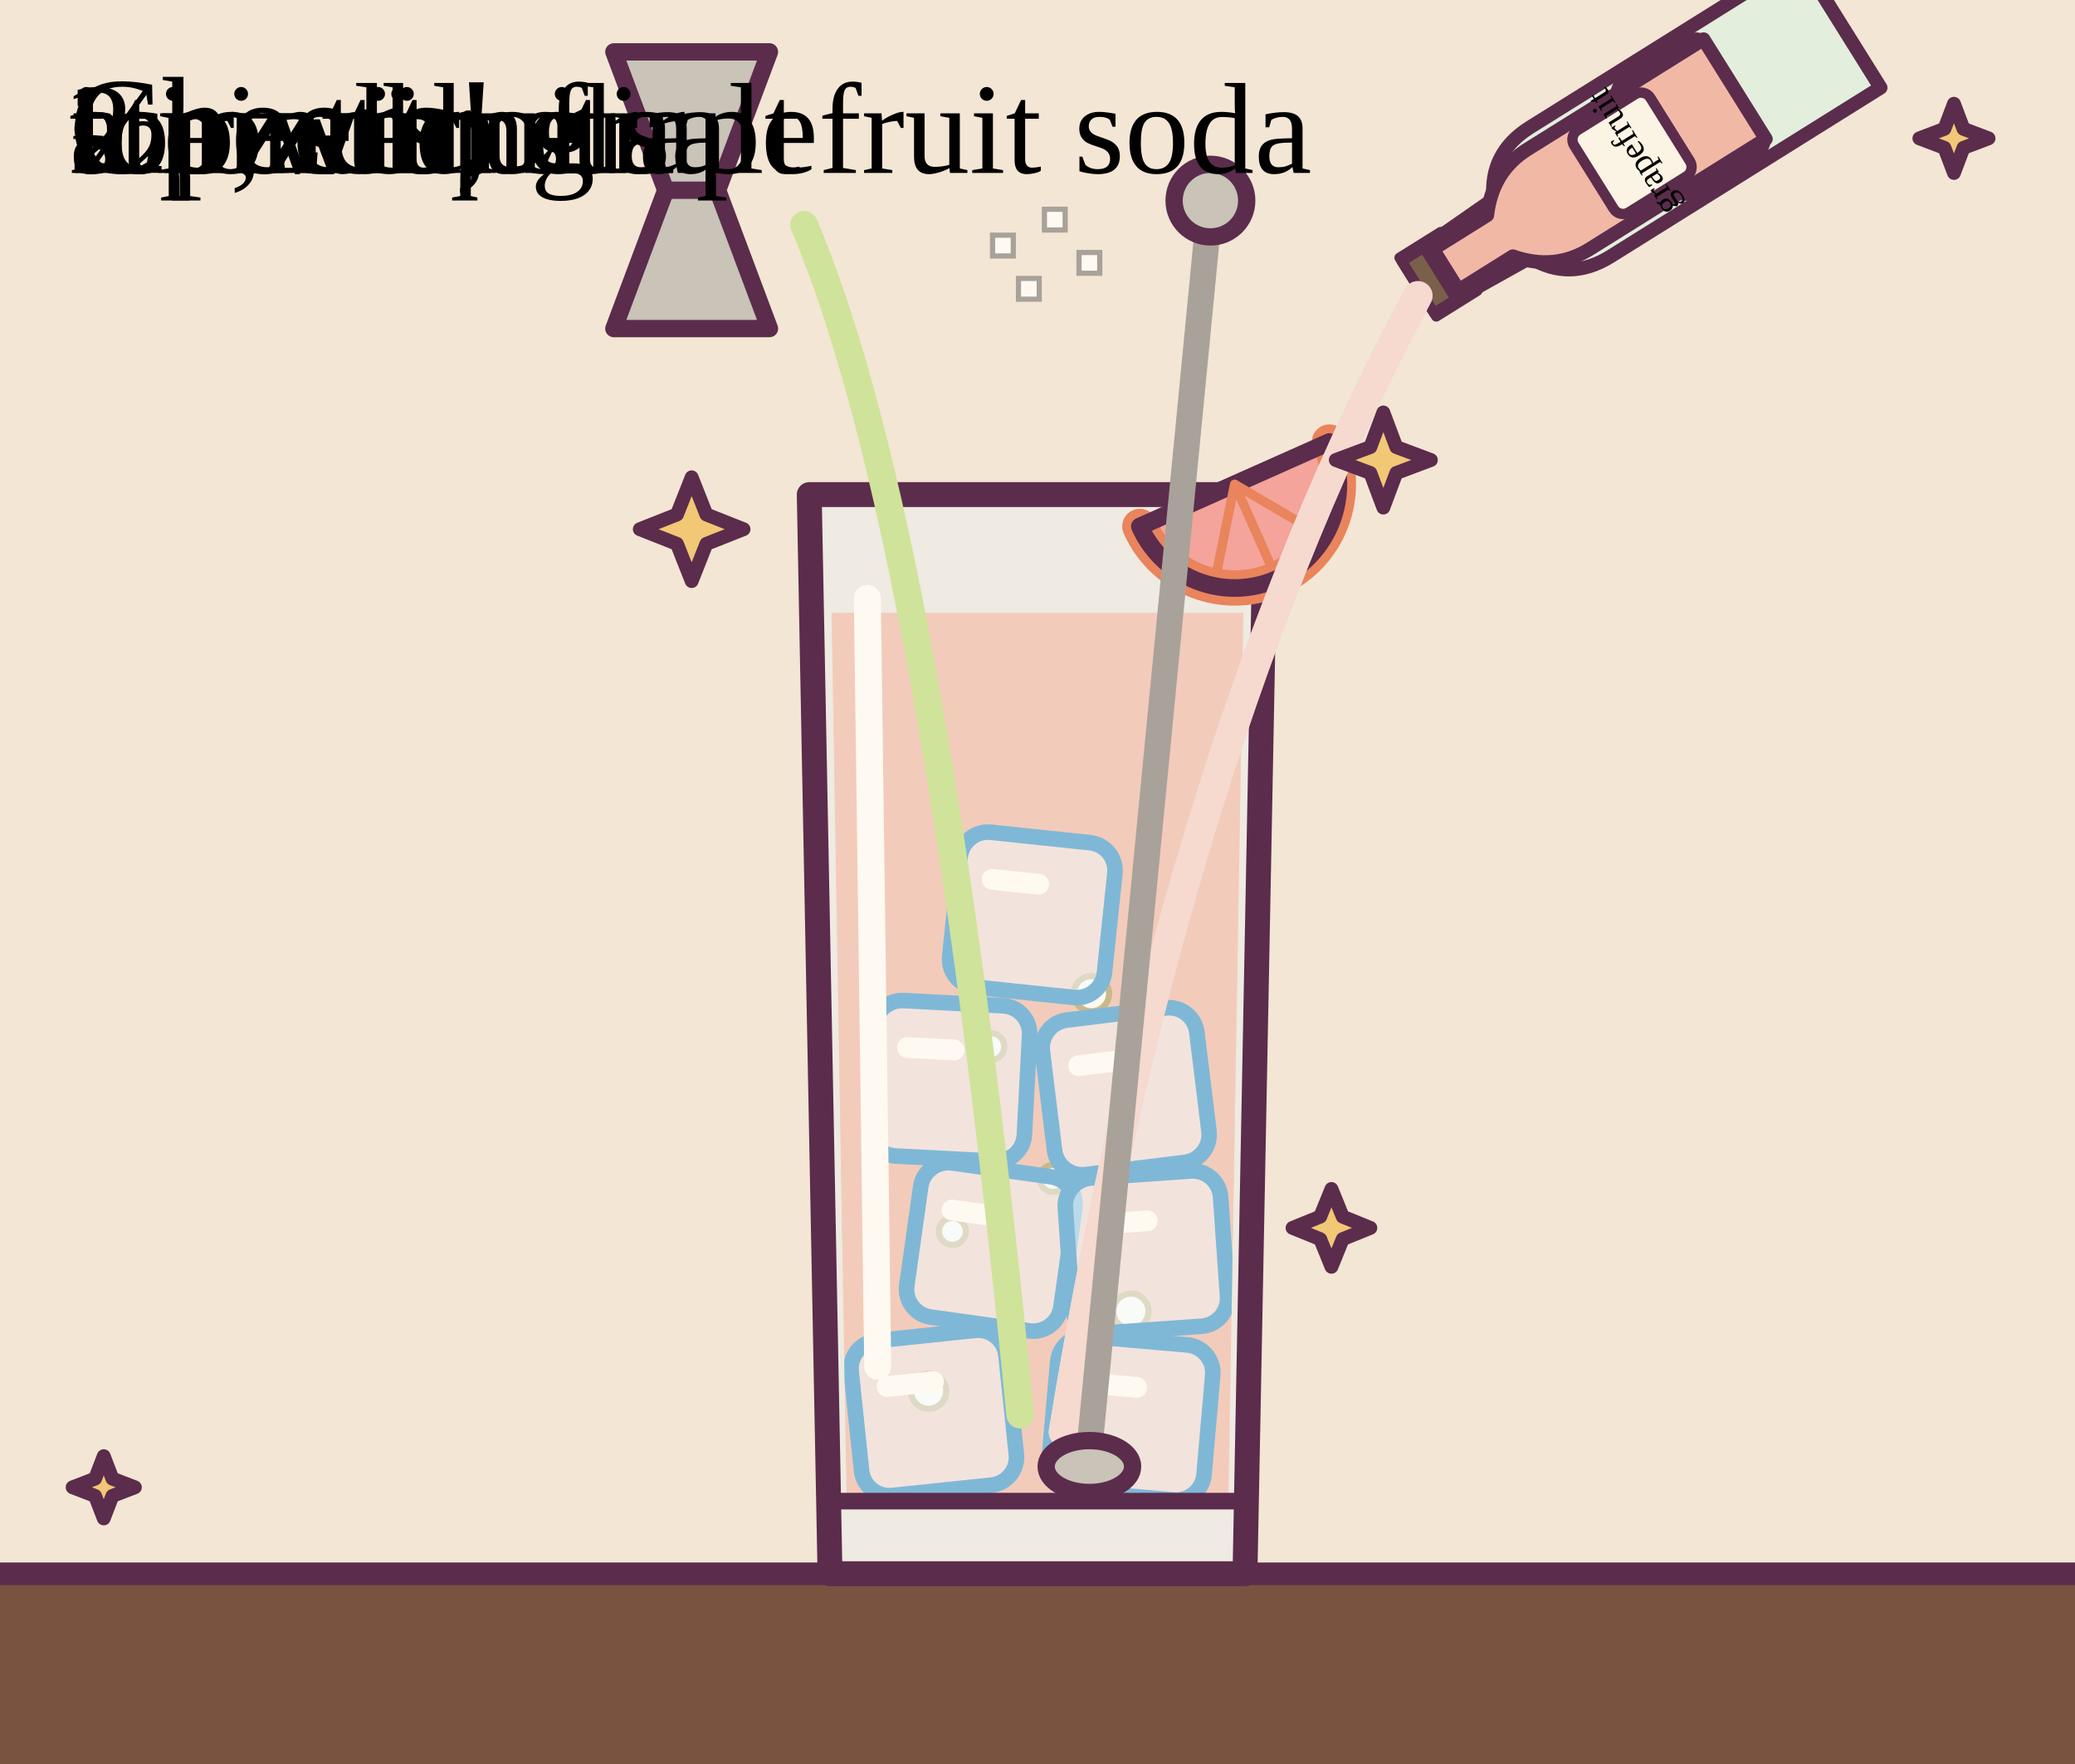
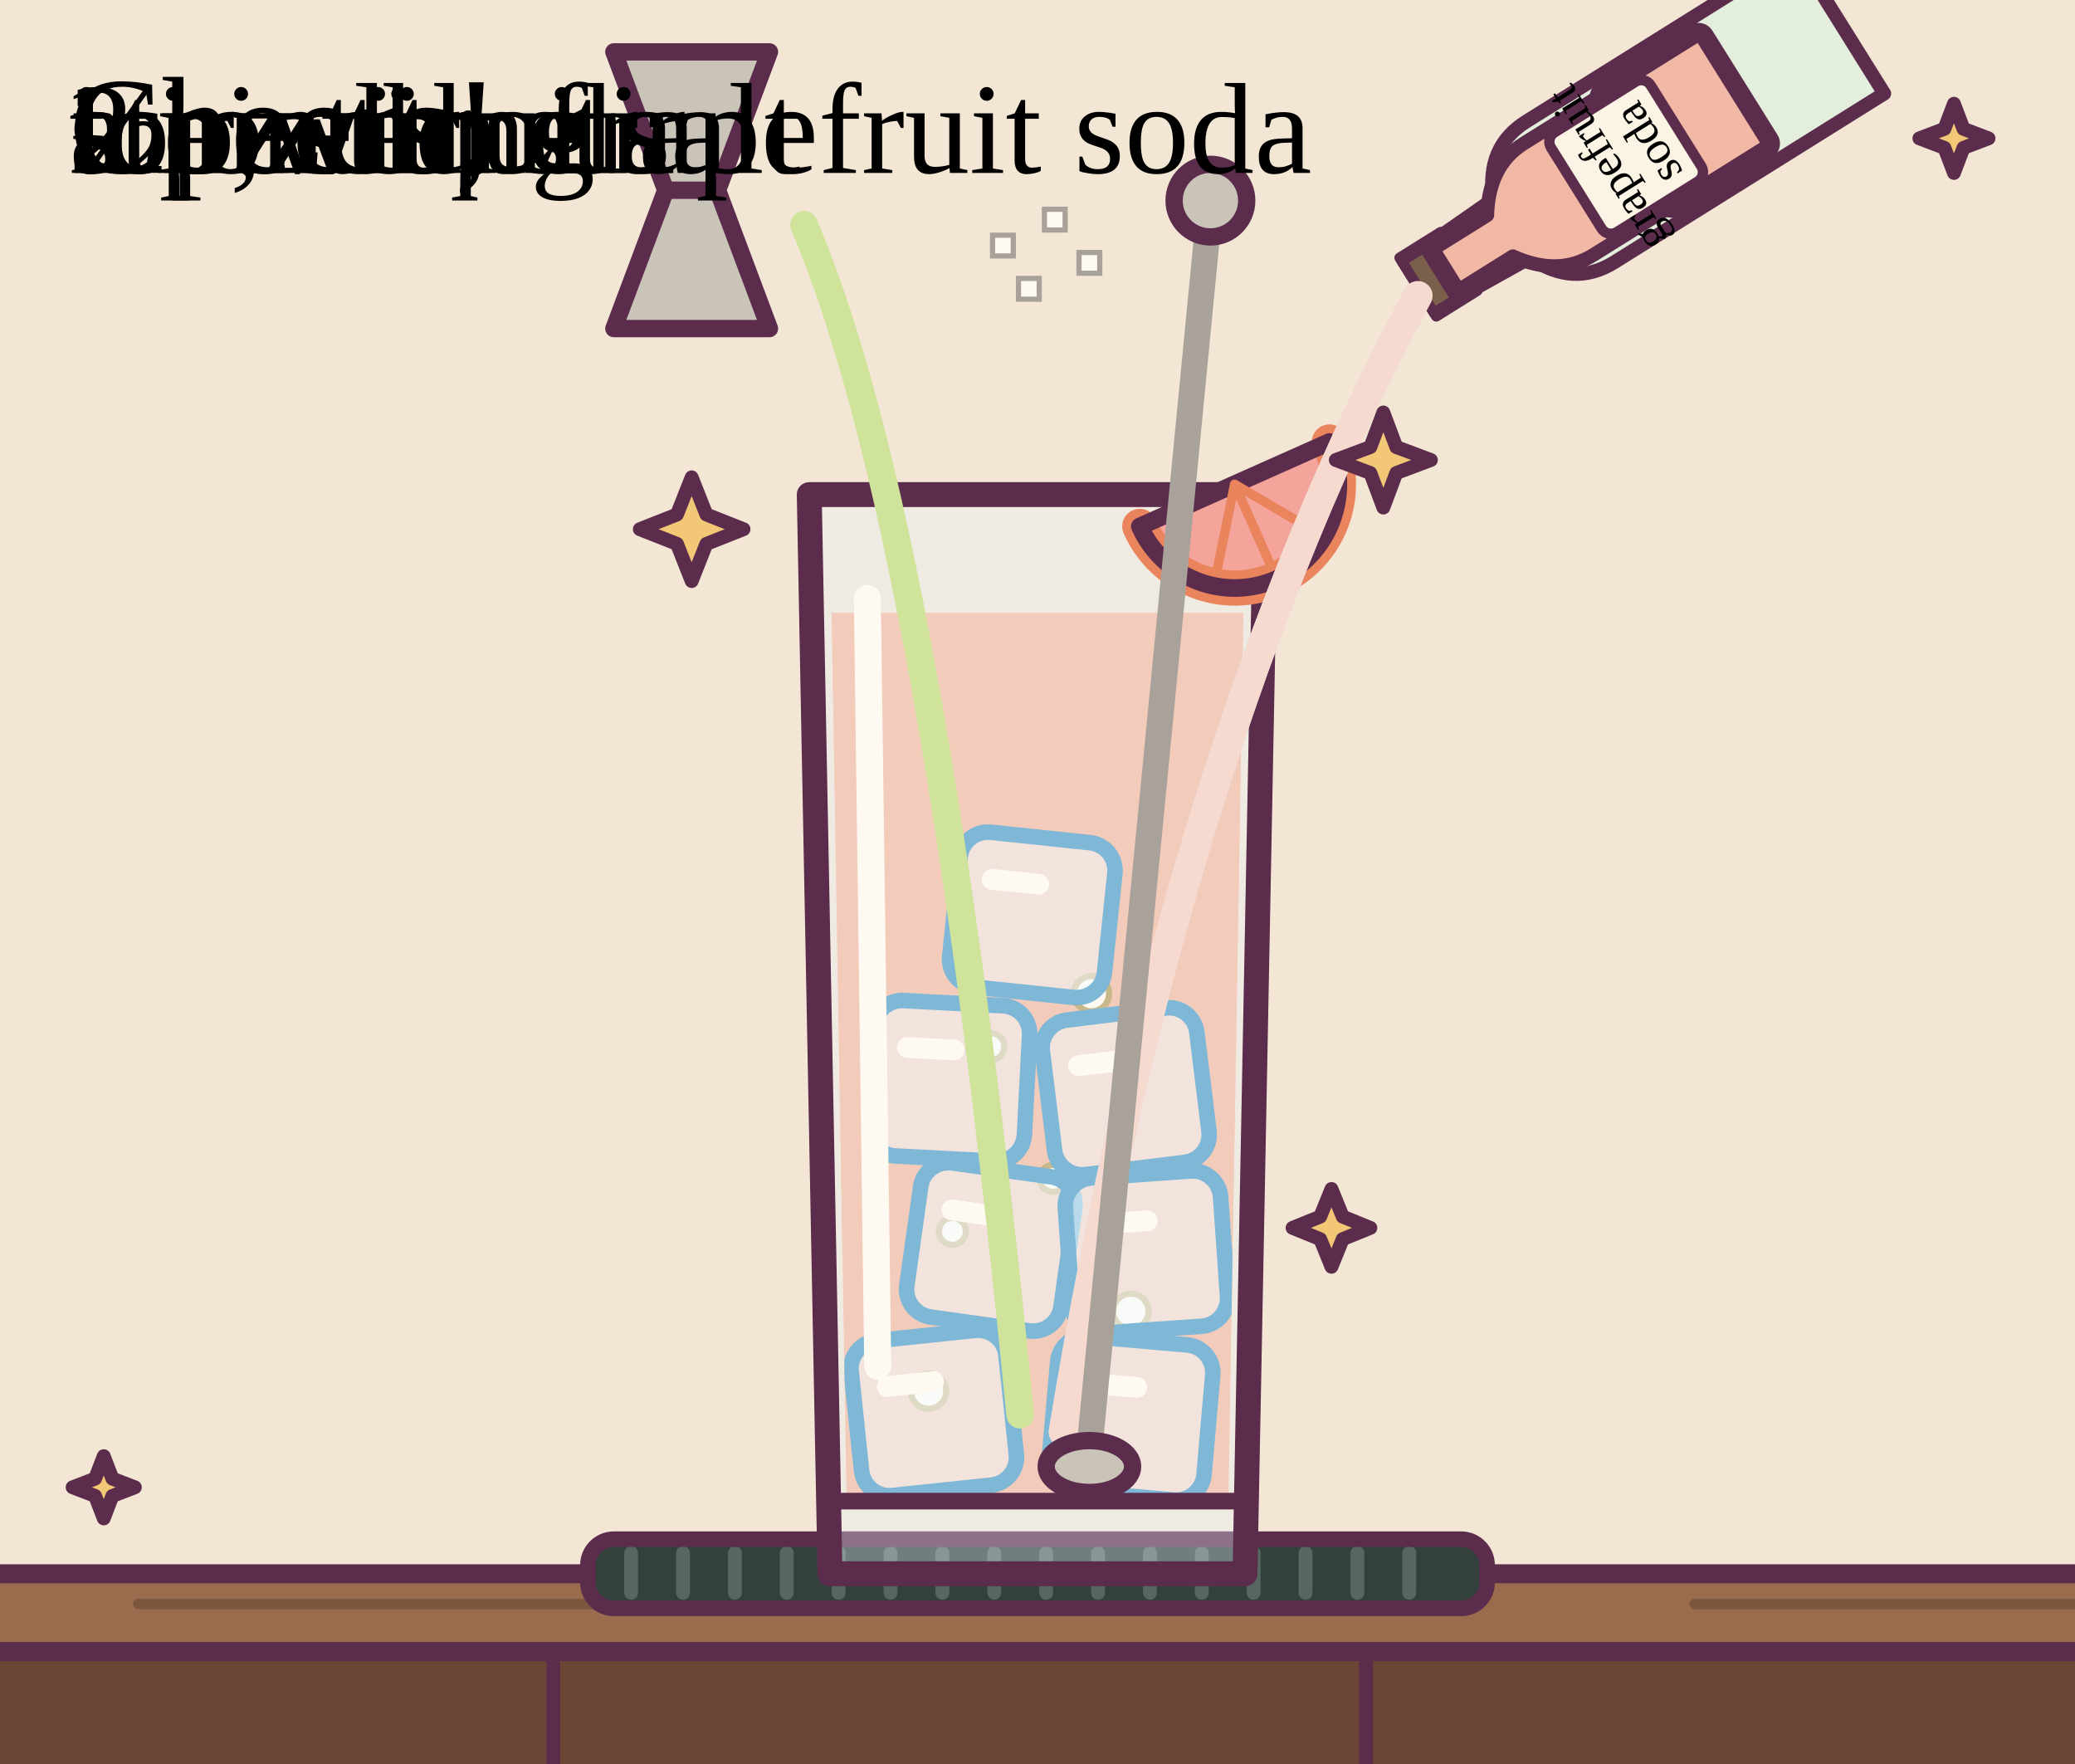
<svg viewBox="0 0 240 204" role="img" aria-label="How to make a Paloma, step by step: Fill with ice. Fill a highball glass with ice. Tequila, lime and salt. Add the tequila, lime juice and a pinch of salt. Top with grapefruit soda. Give it a quick stir. Garnish. A grapefruit wedge. Cheers!">
  <g transform="translate(-104 -14)">
    <g filter="url(#wash)">
      <rect x="0" y="0" width="400" height="236" fill="#f3e6d4" />
-       <rect x="0" y="196" width="400" height="40" fill="#7a5340" />
-     </g>
+     </g>
+     <rect x="0" y="196" width="400" height="40" fill="#6e4b39" />
+     <g filter="url(#wash)">
+       <rect x="0" y="196" width="400" height="9" fill="#9a6b4c" />
+       <rect x="0" y="205" width="400" height="31" fill="#6b4634" />
+     </g>
+     <g filter="url(#crayon)" fill="none" stroke="#5b2c4c" stroke-width="2.2" stroke-linecap="round" stroke-linejoin="round">
+       <path d="M0 196 H400 M0 205 H400" />
+       <path d="M64 205 V236" stroke-width="1.6" />
+       <path d="M168 205 V236" stroke-width="1.6" />
+       <path d="M262 205 V236" stroke-width="1.6" />
+       <path d="M352 205 V236" stroke-width="1.6" />
+       <path d="M22 199.5 h38" stroke="#7d5640" stroke-width="1.2" />
+       <path d="M120 199.5 h54" stroke="#7d5640" stroke-width="1.2" />
+       <path d="M230 199.5 h30" stroke="#7d5640" stroke-width="1.2" />
+       <path d="M300 199.5 h46" stroke="#7d5640" stroke-width="1.2" />
+     </g>
+     <rect x="172" y="192" width="104" height="8" rx="3" fill="#33403b" />
+     <path d="M177 193.6 v4.6" stroke="#55675f" stroke-width="1.6" stroke-linecap="round" />
+     <path d="M183 193.6 v4.6" stroke="#55675f" stroke-width="1.6" stroke-linecap="round" />
+     <path d="M189 193.6 v4.6" stroke="#55675f" stroke-width="1.6" stroke-linecap="round" />
+     <path d="M195 193.6 v4.6" stroke="#55675f" stroke-width="1.6" stroke-linecap="round" />
+     <path d="M201 193.6 v4.6" stroke="#55675f" stroke-width="1.6" stroke-linecap="round" />
+     <path d="M207 193.6 v4.6" stroke="#55675f" stroke-width="1.6" stroke-linecap="round" />
+     <path d="M213 193.6 v4.6" stroke="#55675f" stroke-width="1.6" stroke-linecap="round" />
+     <path d="M219 193.6 v4.6" stroke="#55675f" stroke-width="1.6" stroke-linecap="round" />
+     <path d="M225 193.6 v4.6" stroke="#55675f" stroke-width="1.6" stroke-linecap="round" />
+     <path d="M231 193.6 v4.6" stroke="#55675f" stroke-width="1.6" stroke-linecap="round" />
+     <path d="M237 193.6 v4.6" stroke="#55675f" stroke-width="1.6" stroke-linecap="round" />
+     <path d="M243 193.6 v4.6" stroke="#55675f" stroke-width="1.6" stroke-linecap="round" />
+     <path d="M249 193.6 v4.6" stroke="#55675f" stroke-width="1.6" stroke-linecap="round" />
+     <path d="M255 193.6 v4.6" stroke="#55675f" stroke-width="1.6" stroke-linecap="round" />
+     <path d="M261 193.6 v4.6" stroke="#55675f" stroke-width="1.6" stroke-linecap="round" />
+     <path d="M267 193.6 v4.6" stroke="#55675f" stroke-width="1.6" stroke-linecap="round" />
    <g filter="url(#crayon)" fill="none" stroke="#5b2c4c" stroke-width="2.6" stroke-linecap="round" stroke-linejoin="round">
-       <path d="M0 196 H400" />
+       <rect x="172" y="192" width="104" height="8" rx="3" stroke-width="1.8" />
    </g>
    <g class="twinkle d2" style="transform-origin:330px 30px">
      <path d="M330 26 L331.1 28.9 L334 30 L331.1 31.1 L330 34 L328.9 31.1 L326 30 L328.9 28.9Z" fill="#f2c776" stroke="#5b2c4c" stroke-width="1.6" stroke-linejoin="round" />
    </g>
    <g class="twinkle d3" style="transform-origin:116px 186px">
      <path d="M116 182.4 L117 185 L119.6 186 L117 187 L116 189.6 L115 187 L112.4 186 L115 185Z" fill="#f2c776" stroke="#5b2c4c" stroke-width="1.6" stroke-linejoin="round" />
    </g>
    <g transform="translate(224 196) scale(1.2)">
      <g filter="url(#wash)">
        <path d="M-22 -104 L22 -104 L20 0 L-20 0Z" fill="#e7f1fb" opacity=".35" />
      </g>
      <g class="gc12">
        <clipPath id="paloma-gl">
          <path d="M-20 -102 L20 -102 L18.4 -7 L-18.4 -7Z" />
        </clipPath>
        <g clip-path="url(#paloma-gl)">
          <g filter="url(#wash)">
            <g class="band1" style="transform-origin:0px -5.5px">
              <rect x="-40" y="-32.7" width="80" height="27.2" fill="#f3efd9" />
            </g>
            <g class="band2" style="transform-origin:0px -32.1px">
              <rect x="-40" y="-39.4" width="80" height="7.3" fill="#cfe39a" />
            </g>
            <g class="band3" style="transform-origin:0px -38.8px">
              <rect x="-40" y="-92.6" width="80" height="53.8" fill="#f6d9cf" />
            </g>
          </g>
          <g class="mixd4">
            <g filter="url(#wash)">
              <rect x="-40" y="-92.6" width="80" height="87" fill="#f3cbbb" />
            </g>
            <circle class="bub u0" cx="-10.5" cy="-17.6" r="1.7" fill="#fffaf1" stroke="#c9b98a" stroke-width=".6" />
            <circle class="bub u1" cx="1.5" cy="-38.1" r="1.3" fill="#fffaf1" stroke="#c9b98a" stroke-width=".6" />
            <circle class="bub u2" cx="9" cy="-25.3" r="1.7" fill="#fffaf1" stroke="#c9b98a" stroke-width=".6" />
            <circle class="bub u0" cx="-4.5" cy="-50.8" r="1.3" fill="#fffaf1" stroke="#c9b98a" stroke-width=".6" />
            <circle class="bub u1" cx="5.2" cy="-55.9" r="1.7" fill="#fffaf1" stroke="#c9b98a" stroke-width=".6" />
            <circle class="bub u2" cx="-8.2" cy="-33" r="1.3" fill="#fffaf1" stroke="#c9b98a" stroke-width=".6" />
          </g>
          <g filter="url(#wash)" />
          <g class="gice5">
            <g>
              <g transform="rotate(-6 -10 -15.5)">
                <g filter="url(#wash)">
                  <rect x="-17.5" y="-23" width="15" height="15" rx="2.7" fill="#f4fbff" opacity=".5" />
                </g>
                <g filter="url(#crayon)" fill="none" stroke="#5b2c4c" stroke-width="2.6" stroke-linecap="round" stroke-linejoin="round">
                  <rect x="-17.5" y="-23" width="15" height="15" rx="2.7" stroke="#7fb8d6" stroke-width="1.5" />
                  <path d="M-14.2 -18.5 h4.5" stroke="#fffaf1" stroke-width="2" />
                </g>
              </g>
            </g>
          </g>
          <g class="gice6">
            <g>
              <g transform="rotate(5 9 -15)">
                <g filter="url(#wash)">
                  <rect x="1.5" y="-22.5" width="15" height="15" rx="2.7" fill="#f4fbff" opacity=".5" />
                </g>
                <g filter="url(#crayon)" fill="none" stroke="#5b2c4c" stroke-width="2.6" stroke-linecap="round" stroke-linejoin="round">
                  <rect x="1.5" y="-22.5" width="15" height="15" rx="2.7" stroke="#7fb8d6" stroke-width="1.5" />
                  <path d="M4.8 -18 h4.5" stroke="#fffaf1" stroke-width="2" />
                </g>
              </g>
            </g>
          </g>
          <g class="gice7">
            <g>
              <g transform="rotate(8 -4.5 -31.5)">
                <g filter="url(#wash)">
                  <rect x="-12" y="-39" width="15" height="15" rx="2.7" fill="#f4fbff" opacity=".5" />
                </g>
                <g filter="url(#crayon)" fill="none" stroke="#5b2c4c" stroke-width="2.6" stroke-linecap="round" stroke-linejoin="round">
                  <rect x="-12" y="-39" width="15" height="15" rx="2.7" stroke="#7fb8d6" stroke-width="1.5" />
                  <path d="M-8.7 -34.5 h4.5" stroke="#fffaf1" stroke-width="2" />
                </g>
              </g>
            </g>
          </g>
          <g class="gice8">
            <g>
              <g transform="rotate(-4 10.5 -31)">
                <g filter="url(#wash)">
                  <rect x="3" y="-38.5" width="15" height="15" rx="2.7" fill="#f4fbff" opacity=".5" />
                </g>
                <g filter="url(#crayon)" fill="none" stroke="#5b2c4c" stroke-width="2.6" stroke-linecap="round" stroke-linejoin="round">
                  <rect x="3" y="-38.5" width="15" height="15" rx="2.7" stroke="#7fb8d6" stroke-width="1.5" />
                  <path d="M6.3 -34 h4.5" stroke="#fffaf1" stroke-width="2" />
                </g>
              </g>
            </g>
          </g>
          <g class="gice9">
            <g>
              <g transform="rotate(3 -8.5 -47.5)">
                <g filter="url(#wash)">
                  <rect x="-16" y="-55" width="15" height="15" rx="2.7" fill="#f4fbff" opacity=".5" />
                </g>
                <g filter="url(#crayon)" fill="none" stroke="#5b2c4c" stroke-width="2.6" stroke-linecap="round" stroke-linejoin="round">
                  <rect x="-16" y="-55" width="15" height="15" rx="2.7" stroke="#7fb8d6" stroke-width="1.5" />
                  <path d="M-12.7 -50.5 h4.5" stroke="#fffaf1" stroke-width="2" />
                </g>
              </g>
            </g>
          </g>
          <g class="gice10">
            <g>
              <g transform="rotate(-7 8.5 -46.5)">
                <g filter="url(#wash)">
                  <rect x="1" y="-54" width="15" height="15" rx="2.7" fill="#f4fbff" opacity=".5" />
                </g>
                <g filter="url(#crayon)" fill="none" stroke="#5b2c4c" stroke-width="2.6" stroke-linecap="round" stroke-linejoin="round">
                  <rect x="1" y="-54" width="15" height="15" rx="2.7" stroke="#7fb8d6" stroke-width="1.5" />
                  <path d="M4.3 -49.5 h4.5" stroke="#fffaf1" stroke-width="2" />
                </g>
              </g>
            </g>
          </g>
          <g class="gice11">
            <g>
              <g transform="rotate(6 -0.5 -63.5)">
                <g filter="url(#wash)">
                  <rect x="-8" y="-71" width="15" height="15" rx="2.7" fill="#f4fbff" opacity=".5" />
                </g>
                <g filter="url(#crayon)" fill="none" stroke="#5b2c4c" stroke-width="2.6" stroke-linecap="round" stroke-linejoin="round">
                  <rect x="-8" y="-71" width="15" height="15" rx="2.7" stroke="#7fb8d6" stroke-width="1.5" />
                  <path d="M-4.7 -66.5 h4.5" stroke="#fffaf1" stroke-width="2" />
                </g>
              </g>
            </g>
          </g>
        </g>
      </g>
      <g filter="url(#crayon)" fill="none" stroke="#5b2c4c" stroke-width="2.6" stroke-linecap="round" stroke-linejoin="round">
        <path d="M-22 -104 L22 -104 L20 0 L-20 0Z" stroke-width="2.4" />
        <path d="M-19.6 -7 H19.6" stroke-width="1.6" />
        <path d="M-16.4 -94 L-15.4 -20" stroke="#fffaf1" stroke-width="2.6" />
      </g>
      <g class="garn13">
        <g transform="translate(19 -105)">
          <g transform="rotate(-24)">
            <g filter="url(#wash)">
              <path d="M-10 0 A10 10 0 0 0 10 0Z" fill="#f4a49a" />
            </g>
            <g filter="url(#crayon)" fill="none" stroke="#5b2c4c" stroke-width="2.6" stroke-linecap="round" stroke-linejoin="round">
              <path d="M-10 0 A10 10 0 0 0 10 0" stroke="#e9845c" stroke-width="3.4" />
              <path d="M-10 0 A10 10 0 0 0 10 0Z" stroke-width="1.7" />
              <path d="M0 0 L-5 7 M0 0 L0 8.6 M0 0 L5 7" stroke="#e9845c" stroke-width=".9" />
            </g>
          </g>
        </g>
      </g>
    </g>
    <g class="btl15" style="transform-origin:268px 47.2px">
      <g transform="translate(268 47.2) rotate(-122)">
        <g transform="translate(0 57.6) scale(0.8)">
          <g filter="url(#wash)">
-             <path d="M-11 0 L-11 -46 Q-11 -53 -5 -56 L-4.5 -66 L4.5 -66 L5 -56 Q11 -53 11 -46 L11 0Z" fill="#e3eedd" />
-             <rect x="-9.5" y="-33" width="19" height="15" rx="1.6" fill="#fbf3e3" />
+             <path d="M-12 0 L-12 -46 Q-12 -53 -5 -56 L-4.5 -66 L4.5 -66 L5 -56 Q12 -53 12 -46 L12 0Z" fill="#e3eedd" />
+             <rect x="-10.5" y="-36" width="21" height="19" rx="1.6" fill="#fbf3e3" />
            <path d="M-5 -72 h10 v7 h-10Z" fill="#7a5f4a" />
          </g>
          <g filter="url(#crayon)" fill="none" stroke="#5b2c4c" stroke-width="2.6" stroke-linecap="round" stroke-linejoin="round">
-             <path d="M-11 0 L-11 -46 Q-11 -53 -5 -56 L-4.5 -66 L4.5 -66 L5 -56 Q11 -53 11 -46 L11 0Z" stroke-width="2" />
-             <rect x="-9.5" y="-33" width="19" height="15" rx="1.6" stroke-width="1.5" />
+             <path d="M-12 0 L-12 -46 Q-12 -53 -5 -56 L-4.5 -66 L4.5 -66 L5 -56 Q12 -53 12 -46 L12 0Z" stroke-width="2" />
+             <rect x="-10.5" y="-36" width="21" height="19" rx="1.6" stroke-width="1.5" />
            <path d="M-5 -72 h10 v7 h-10Z" stroke-width="1.5" />
          </g>
-           <text class="letter" x="0" y="-23.34" font-size="6" text-anchor="middle">tequila</text>
+           <text class="letter" x="0" y="-23.8" font-size="7.6" text-anchor="middle" textLength="18" lengthAdjust="spacingAndGlyphs">tequila</text>
        </g>
      </g>
    </g>
    <g filter="url(#crayon)" fill="none" stroke="#5b2c4c" stroke-width="2.6" stroke-linecap="round" stroke-linejoin="round" class="pour16">
      <path d="M268 48.2 Q240 100.2 227 179.6" stroke="#d5e4e8" stroke-width="3.4" />
    </g>
    <g class="jig18" style="transform-origin:184px 36px">
      <g transform="translate(184 36)">
        <g filter="url(#wash)">
          <path d="M-9 -16 L9 -16 L3 0 L9 16 L-9 16 L-3 0Z" fill="#c9c3b8" />
        </g>
        <g filter="url(#crayon)" fill="none" stroke="#5b2c4c" stroke-width="2.6" stroke-linecap="round" stroke-linejoin="round">
          <path d="M-9 -16 L9 -16 L3 0 L9 16 L-9 16 L-3 0Z M-3 0 H3" stroke-width="2" />
        </g>
      </g>
    </g>
    <g filter="url(#crayon)" fill="none" stroke="#5b2c4c" stroke-width="2.6" stroke-linecap="round" stroke-linejoin="round" class="pour19">
      <path d="M197 40 Q212 75.2 222 177.6" stroke="#cfe39a" stroke-width="3.2" />
    </g>
    <g class="salt21">
      <rect x="218.8" y="41.2" width="2.4" height="2.4" fill="#fffaf1" stroke="#a9a29a" stroke-width=".6" />
    </g>
    <g class="salt22">
      <rect x="224.8" y="38.2" width="2.4" height="2.4" fill="#fffaf1" stroke="#a9a29a" stroke-width=".6" />
    </g>
    <g class="salt23">
      <rect x="228.8" y="43.2" width="2.4" height="2.4" fill="#fffaf1" stroke="#a9a29a" stroke-width=".6" />
    </g>
    <g class="salt24">
      <rect x="221.8" y="46.2" width="2.4" height="2.4" fill="#fffaf1" stroke="#a9a29a" stroke-width=".6" />
    </g>
    <g class="btl26" style="transform-origin:268px 47.2px">
      <g transform="translate(268 47.2) rotate(-122)">
        <g transform="translate(0 43.2) scale(0.8)">
          <g filter="url(#wash)">
-             <path d="M-8.5 0 L-8.5 -30 Q-8.5 -36 -3.5 -40 L-3.5 -50 L3.5 -50 L3.5 -40 Q8.5 -36 8.5 -30 L8.5 0Z" fill="#f2b8a6" />
-             <rect x="-7" y="-24" width="14" height="13" rx="1.6" fill="#fbf3e3" />
+             <path d="M-9.5 0 L-9.5 -30 Q-9.5 -36 -3.5 -40 L-3.5 -50 L3.5 -50 L3.5 -40 Q9.5 -36 9.5 -30 L9.5 0Z" fill="#f2b8a6" />
+             <rect x="-8.5" y="-27" width="17" height="17" rx="1.6" fill="#fbf3e3" />
            <path d="M-4.4 -54 h8.8 v5 h-8.8Z" fill="#7a5f4a" />
          </g>
          <g filter="url(#crayon)" fill="none" stroke="#5b2c4c" stroke-width="2.6" stroke-linecap="round" stroke-linejoin="round">
-             <path d="M-8.5 0 L-8.5 -30 Q-8.5 -36 -3.5 -40 L-3.5 -50 L3.5 -50 L3.5 -40 Q8.5 -36 8.5 -30 L8.5 0Z" stroke-width="2" />
-             <rect x="-7" y="-24" width="14" height="13" rx="1.6" stroke-width="1.5" />
+             <path d="M-9.5 0 L-9.5 -30 Q-9.5 -36 -3.5 -40 L-3.5 -50 L3.5 -50 L3.5 -40 Q9.5 -36 9.5 -30 L9.5 0Z" stroke-width="2" />
+             <rect x="-8.5" y="-27" width="17" height="17" rx="1.6" stroke-width="1.5" />
            <path d="M-4.4 -54 h8.8 v5 h-8.8Z" stroke-width="1.5" />
          </g>
-           <text class="letter" x="0" y="-15.628" font-size="5.2" text-anchor="middle">grapefruit</text>
+           <text class="letter" x="0" y="-19.5" font-size="6.8" text-anchor="middle" textLength="14" lengthAdjust="spacingAndGlyphs">grapefruit</text>
+           <text class="letter" x="0" y="-12.6" font-size="6.8" text-anchor="middle">soda</text>
        </g>
      </g>
    </g>
    <g filter="url(#crayon)" fill="none" stroke="#5b2c4c" stroke-width="2.6" stroke-linecap="round" stroke-linejoin="round" class="pour27">
      <path d="M268 48.2 Q240 100.2 227 179.6" stroke="#f6d9cf" stroke-width="3.4" />
    </g>
    <g class="spnw30">
      <g class="spn29" style="transform-origin:230px 181.6px">
        <g filter="url(#crayon)" fill="none" stroke="#5b2c4c" stroke-width="2" stroke-linecap="round" stroke-linejoin="round">
          <path d="M244 37.2 L230 181.6" stroke="#a9a29a" stroke-width="3" />
          <circle cx="244" cy="37.2" r="4.2" fill="#c9c3b8" />
          <ellipse cx="230" cy="183.6" rx="5" ry="3" fill="#c9c3b8" />
        </g>
      </g>
    </g>
    <g class="cheer33">
      <g class="twinkle" style="transform-origin:184px 75.2px">
        <path d="M184 69.2 L185.7 73.5 L190 75.2 L185.7 76.9 L184 81.2 L182.3 76.9 L178 75.2 L182.3 73.5Z" fill="#f2c776" stroke="#5b2c4c" stroke-width="1.6" stroke-linejoin="round" />
      </g>
      <g class="twinkle d2" style="transform-origin:264px 67.2px">
        <path d="M264 61.7 L265.5 65.7 L269.5 67.2 L265.5 68.7 L264 72.7 L262.5 68.7 L258.5 67.2 L262.5 65.7Z" fill="#f2c776" stroke="#5b2c4c" stroke-width="1.6" stroke-linejoin="round" />
      </g>
      <g class="twinkle d3" style="transform-origin:258px 156px">
        <path d="M258 151.5 L259.3 154.7 L262.5 156 L259.3 157.3 L258 160.5 L256.7 157.3 L253.5 156 L256.7 154.7Z" fill="#f2c776" stroke="#5b2c4c" stroke-width="1.6" stroke-linejoin="round" />
      </g>
    </g>
    <text class="letter cap14" x="112" y="34" font-size="15">ice</text>
    <text class="letter cap17" x="112" y="34" font-size="15">2 oz tequila</text>
    <text class="letter cap20" x="112" y="34" font-size="15">½ oz lime</text>
    <text class="letter cap25" x="112" y="34" font-size="15">a pinch of salt</text>
    <text class="letter cap28" x="112" y="34" font-size="15">top with grapefruit soda</text>
    <text class="letter cap31" x="112" y="34" font-size="15">stir, stir, stir</text>
    <text class="letter cap32" x="112" y="34" font-size="16">Cheers!</text>
  </g>
</svg>
